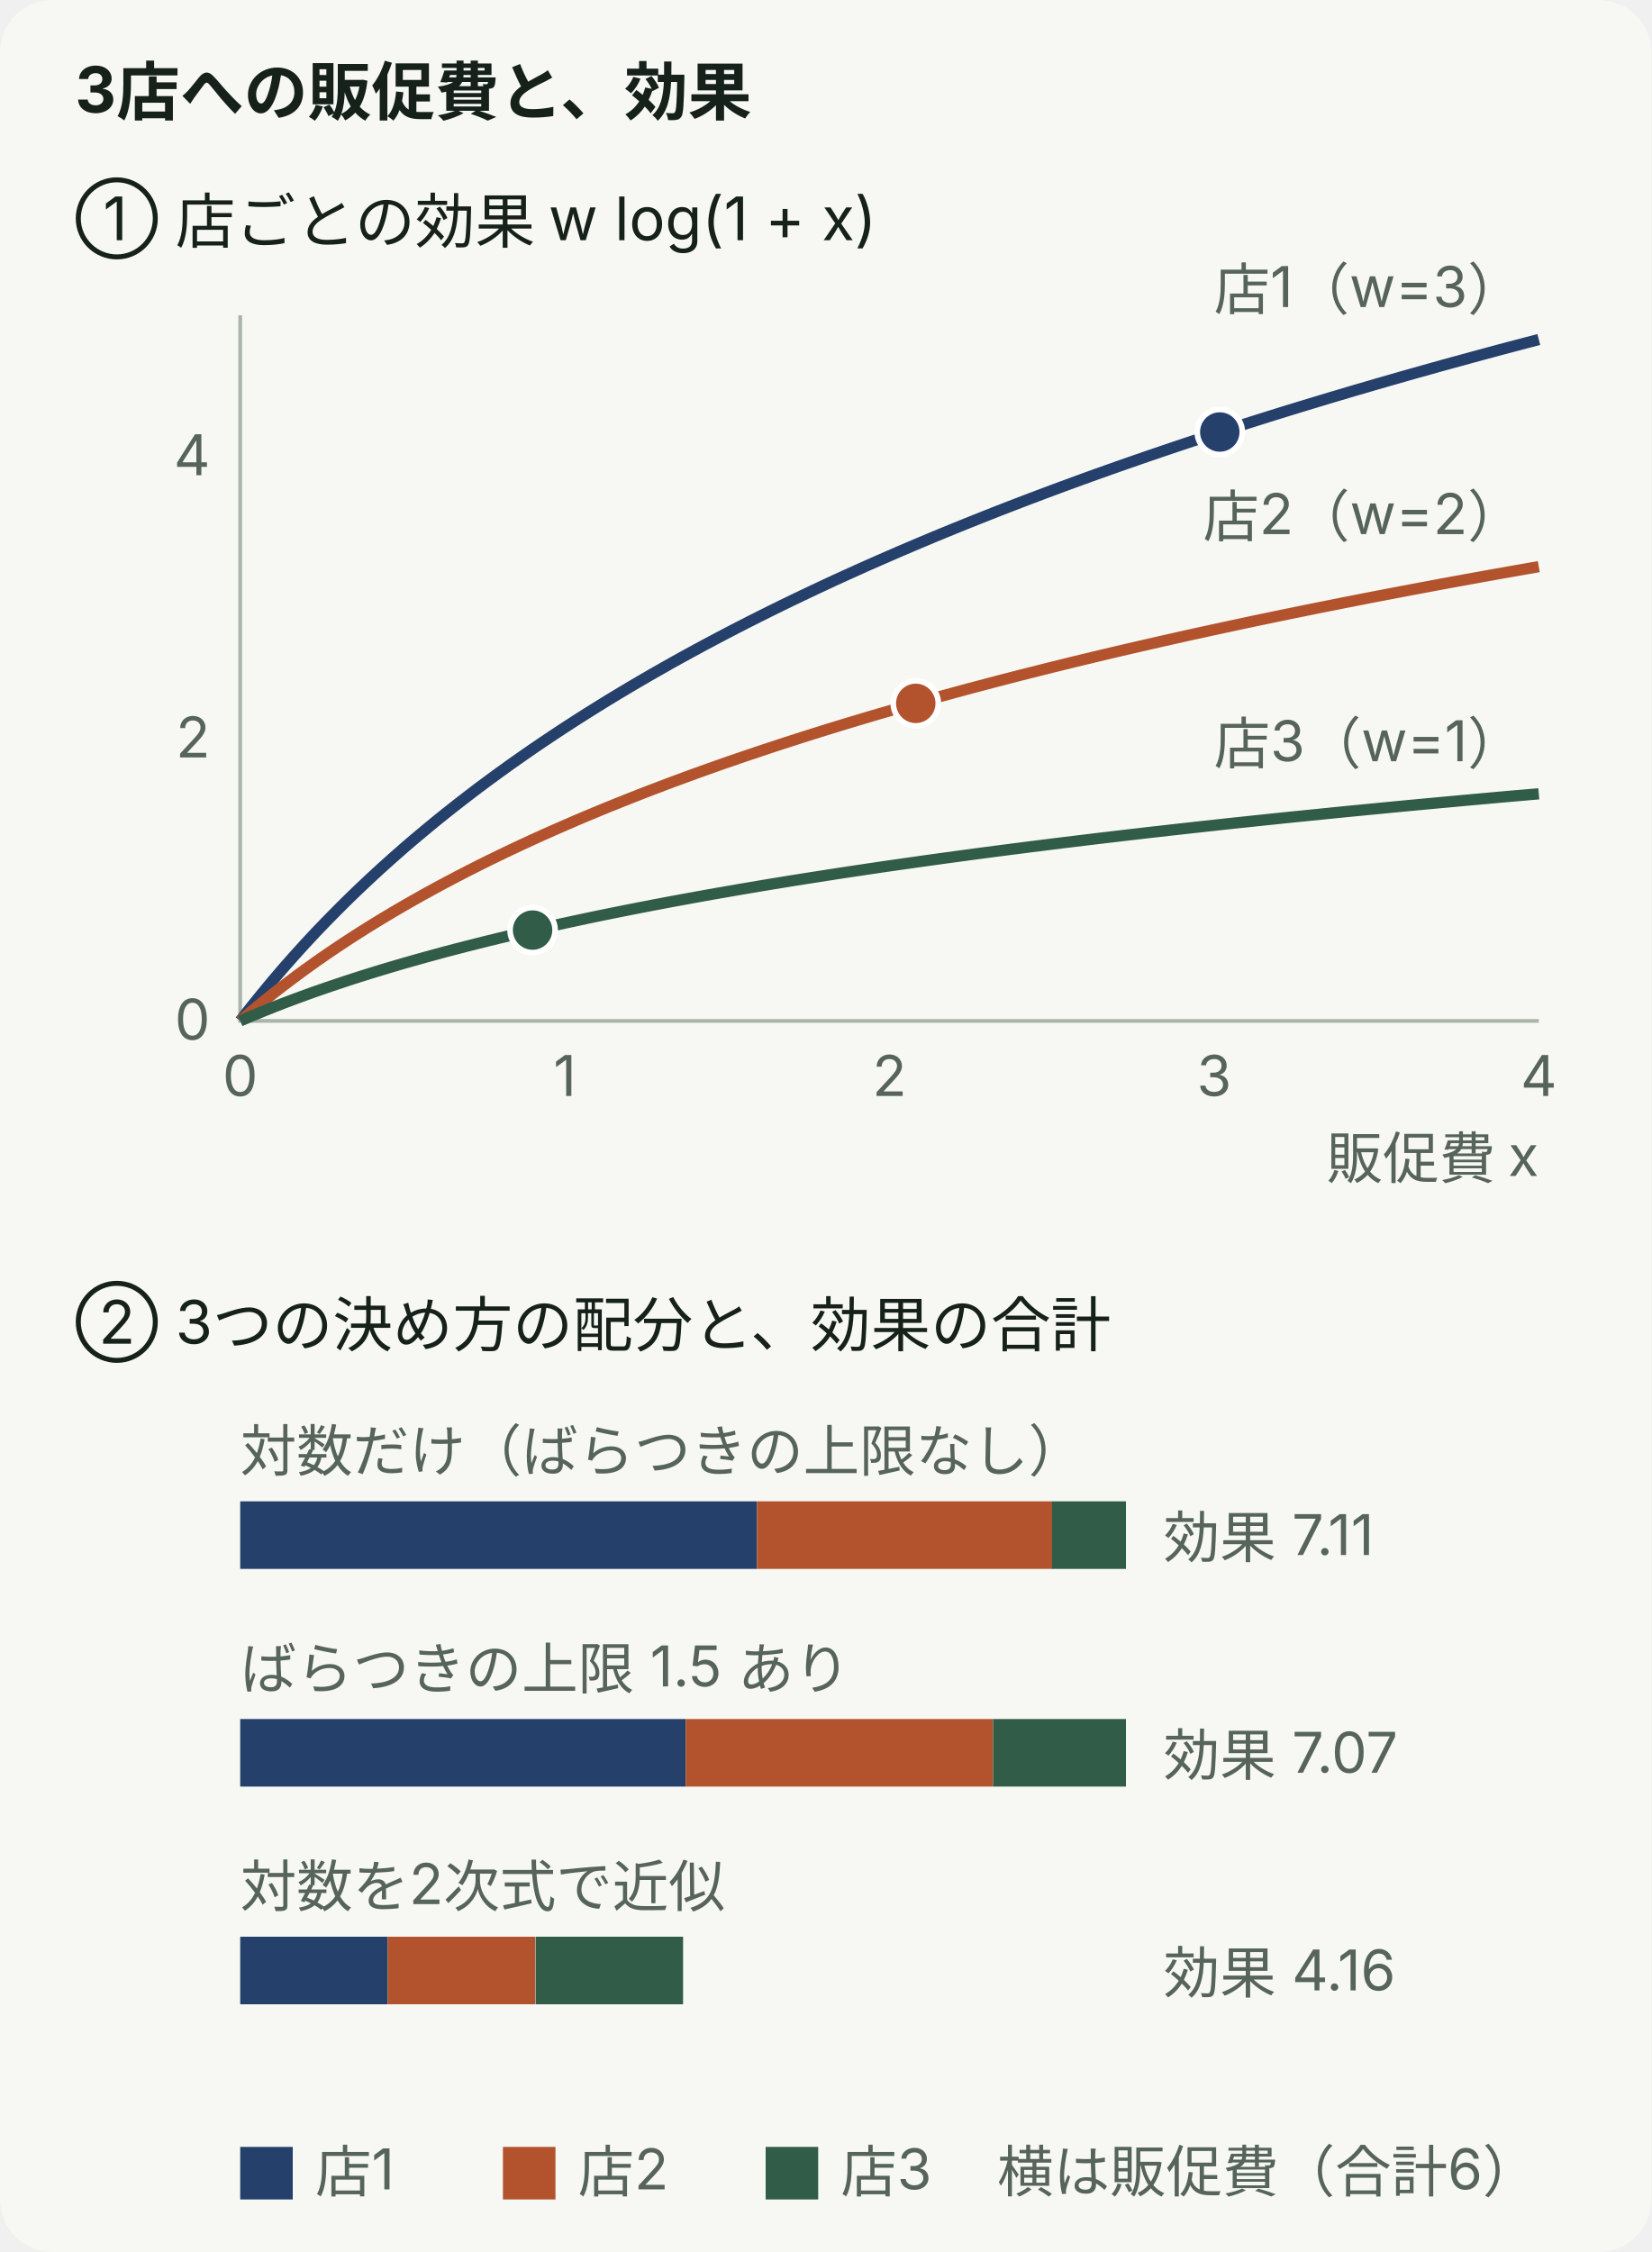
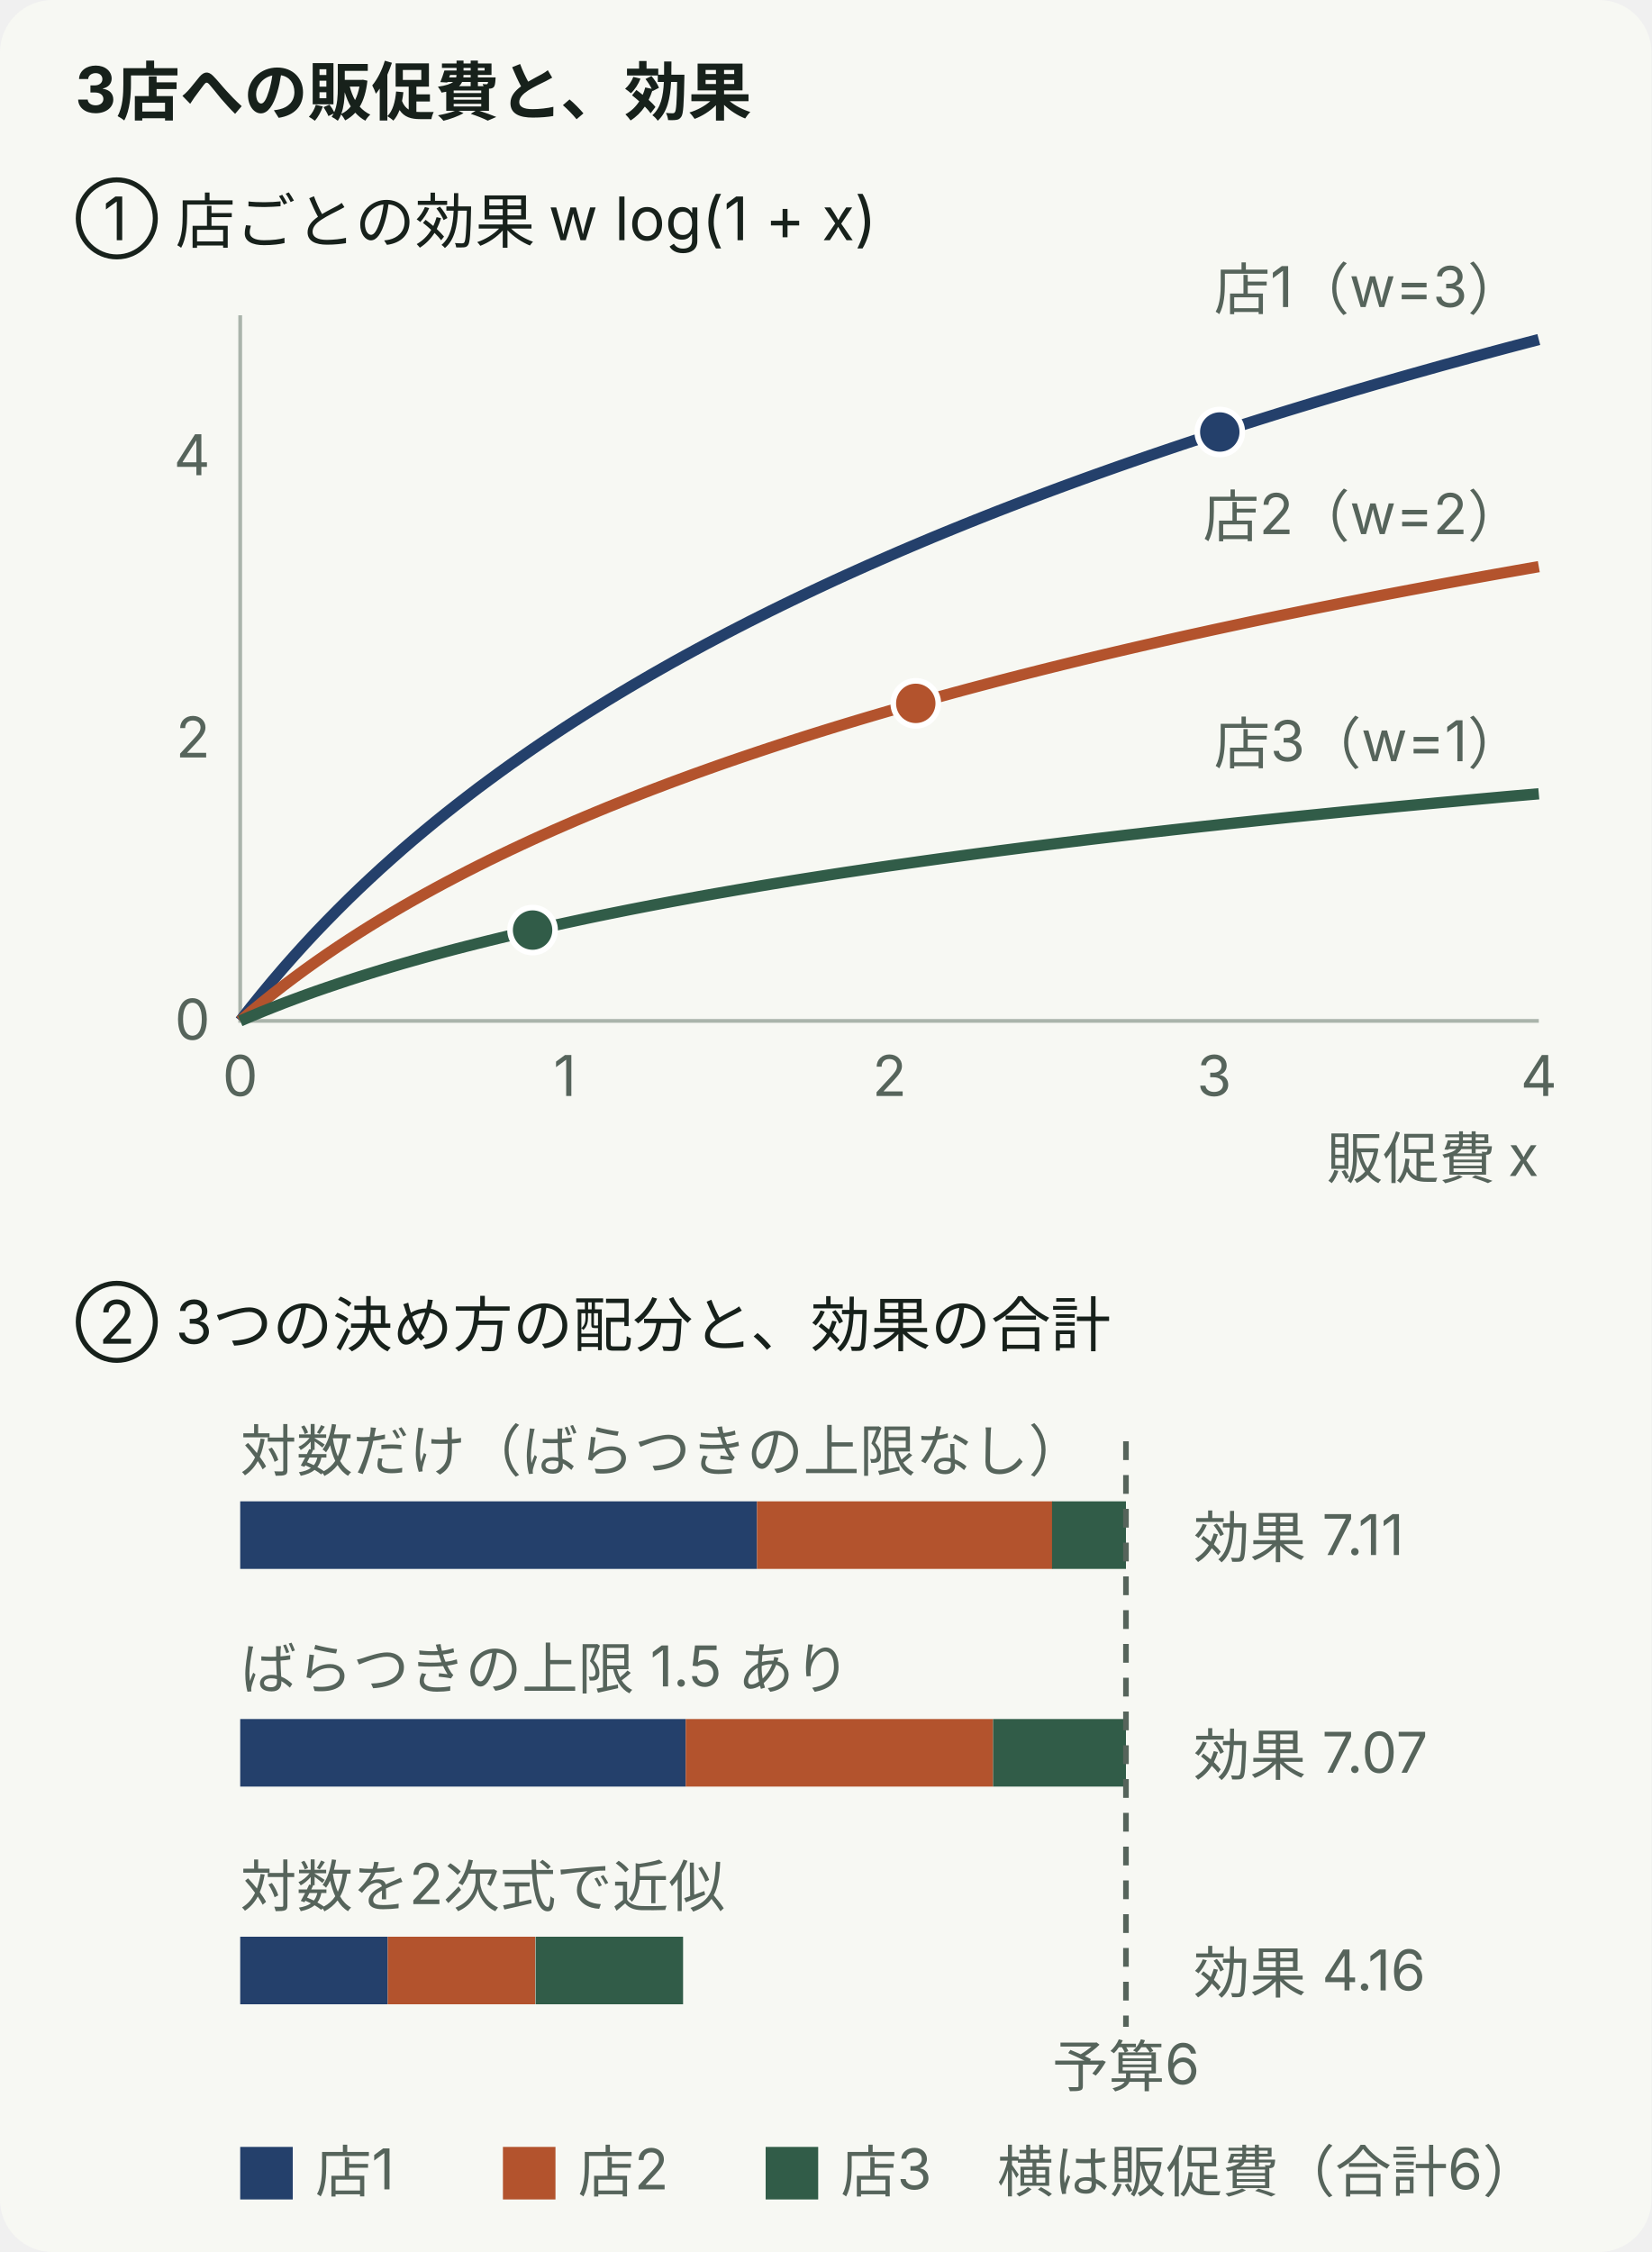
<svg xmlns="http://www.w3.org/2000/svg" width="440" height="600" viewBox="0 0 440 600" role="img" aria-labelledby="figure-title figure-description">
  <style>text{font-family:system-ui,-apple-system,'Segoe UI',sans-serif;font-size:16px;fill:#17211b}.title{font-size:17px;font-weight:700}.tick{font-size:15px;fill:#56645b}.note{fill:#315c48}</style>
  <rect width="440" height="600" rx="14" fill="#f7f8f3" />
  <text x="20" y="30" class="title">3店への販促費と、効果</text>
  <text x="20.0" y="64.0">① 店ごとの効果 w log(1 + x)</text>
  <path d="M64 84V272H410" fill="none" stroke="#aab4ab" />
  <text x="56.0" y="277.0" class="tick" text-anchor="end">0</text>
  <text x="56.0" y="201.8" class="tick" text-anchor="end">2</text>
  <text x="56.0" y="126.6" class="tick" text-anchor="end">4</text>
  <text x="64.0" y="292.0" class="tick" text-anchor="middle">0</text>
  <text x="150.5" y="292.0" class="tick" text-anchor="middle">1</text>
  <text x="237.0" y="292.0" class="tick" text-anchor="middle">2</text>
  <text x="323.5" y="292.0" class="tick" text-anchor="middle">3</text>
  <text x="410.0" y="292.0" class="tick" text-anchor="middle">4</text>
  <polyline points="64.00,272.00 66.88,268.30 69.77,264.72 72.65,261.25 75.53,257.88 78.42,254.61 81.30,251.43 84.18,248.34 87.07,245.34 89.95,242.41 92.83,239.55 95.72,236.76 98.60,234.05 101.48,231.39 104.37,228.80 107.25,226.26 110.13,223.78 113.02,221.36 115.90,218.98 118.78,216.66 121.67,214.38 124.55,212.15 127.43,209.95 130.32,207.81 133.20,205.70 136.08,203.63 138.97,201.60 141.85,199.60 144.73,197.64 147.62,195.71 150.50,193.81 153.38,191.95 156.27,190.11 159.15,188.31 162.03,186.53 164.92,184.78 167.80,183.06 170.68,181.37 173.57,179.69 176.45,178.05 179.33,176.42 182.22,174.82 185.10,173.25 187.98,171.69 190.87,170.16 193.75,168.64 196.63,167.15 199.52,165.67 202.40,164.22 205.28,162.78 208.17,161.36 211.05,159.96 213.93,158.58 216.82,157.21 219.70,155.86 222.58,154.52 225.47,153.20 228.35,151.90 231.23,150.61 234.12,149.34 237.00,148.08 239.88,146.83 242.77,145.60 245.65,144.38 248.53,143.17 251.42,141.98 254.30,140.80 257.18,139.63 260.07,138.47 262.95,137.33 265.83,136.19 268.72,135.07 271.60,133.96 274.48,132.86 277.37,131.77 280.25,130.69 283.13,129.62 286.02,128.56 288.90,127.51 291.78,126.47 294.67,125.44 297.55,124.42 300.43,123.41 303.32,122.41 306.20,121.41 309.08,120.43 311.97,119.45 314.85,118.48 317.73,117.52 320.62,116.57 323.50,115.63 326.38,114.69 329.27,113.76 332.15,112.84 335.03,111.93 337.92,111.02 340.80,110.12 343.68,109.23 346.57,108.35 349.45,107.47 352.33,106.60 355.22,105.73 358.10,104.88 360.98,104.02 363.87,103.18 366.75,102.34 369.63,101.51 372.52,100.68 375.40,99.86 378.28,99.05 381.17,98.24 384.05,97.43 386.93,96.64 389.82,95.85 392.70,95.06 395.58,94.28 398.47,93.50 401.35,92.73 404.23,91.97 407.12,91.21 410.00,90.46" fill="none" stroke="#24406b" stroke-width="3" stroke-linejoin="round" />
  <circle cx="325.0" cy="115.1" r="6" fill="#24406b" stroke="#ffffff" stroke-width="1.5" />
  <text x="406.0" y="82.5" class="tick" text-anchor="end">店1（w=3）</text>
  <polyline points="64.00,272.00 66.88,269.53 69.77,267.15 72.65,264.83 75.53,262.59 78.42,260.41 81.30,258.29 84.18,256.23 87.07,254.22 89.95,252.27 92.83,250.37 95.72,248.51 98.60,246.70 101.48,244.93 104.37,243.20 107.25,241.51 110.13,239.86 113.02,238.24 115.90,236.66 118.78,235.11 121.67,233.59 124.55,232.10 127.43,230.64 130.32,229.20 133.20,227.80 136.08,226.42 138.97,225.06 141.85,223.73 144.73,222.42 147.62,221.14 150.50,219.88 153.38,218.63 156.27,217.41 159.15,216.21 162.03,215.02 164.92,213.86 167.80,212.71 170.68,211.58 173.57,210.46 176.45,209.37 179.33,208.28 182.22,207.22 185.10,206.16 187.98,205.13 190.87,204.10 193.75,203.09 196.63,202.10 199.52,201.12 202.40,200.15 205.28,199.19 208.17,198.24 211.05,197.31 213.93,196.38 216.82,195.47 219.70,194.57 222.58,193.68 225.47,192.80 228.35,191.93 231.23,191.07 234.12,190.22 237.00,189.38 239.88,188.55 242.77,187.73 245.65,186.92 248.53,186.11 251.42,185.32 254.30,184.53 257.18,183.75 260.07,182.98 262.95,182.22 265.83,181.46 268.72,180.71 271.60,179.97 274.48,179.24 277.37,178.51 280.25,177.79 283.13,177.08 286.02,176.37 288.90,175.67 291.78,174.98 294.67,174.29 297.55,173.61 300.43,172.94 303.32,172.27 306.20,171.61 309.08,170.95 311.97,170.30 314.85,169.65 317.73,169.01 320.62,168.38 323.50,167.75 326.38,167.13 329.27,166.51 332.15,165.89 335.03,165.28 337.92,164.68 340.80,164.08 343.68,163.49 346.57,162.90 349.45,162.31 352.33,161.73 355.22,161.16 358.10,160.58 360.98,160.02 363.87,159.45 366.75,158.89 369.63,158.34 372.52,157.79 375.40,157.24 378.28,156.70 381.17,156.16 384.05,155.62 386.93,155.09 389.82,154.56 392.70,154.04 395.58,153.52 398.47,153.00 401.35,152.49 404.23,151.98 407.12,151.47 410.00,150.97" fill="none" stroke="#b3532d" stroke-width="3" stroke-linejoin="round" />
  <circle cx="244.0" cy="187.4" r="6" fill="#b3532d" stroke="#ffffff" stroke-width="1.5" />
  <text x="406.0" y="143.0" class="tick" text-anchor="end">店2（w=2）</text>
  <polyline points="64.00,272.00 66.88,270.77 69.77,269.57 72.65,268.42 75.53,267.29 78.42,266.20 81.30,265.14 84.18,264.11 87.07,263.11 89.95,262.14 92.83,261.18 95.72,260.25 98.60,259.35 101.48,258.46 104.37,257.60 107.25,256.75 110.13,255.93 113.02,255.12 115.90,254.33 118.78,253.55 121.67,252.79 124.55,252.05 127.43,251.32 130.32,250.60 133.20,249.90 136.08,249.21 138.97,248.53 141.85,247.87 144.73,247.21 147.62,246.57 150.50,245.94 153.38,245.32 156.27,244.70 159.15,244.10 162.03,243.51 164.92,242.93 167.80,242.35 170.68,241.79 173.57,241.23 176.45,240.68 179.33,240.14 182.22,239.61 185.10,239.08 187.98,238.56 190.87,238.05 193.75,237.55 196.63,237.05 199.52,236.56 202.40,236.07 205.28,235.59 208.17,235.12 211.05,234.65 213.93,234.19 216.82,233.74 219.70,233.29 222.58,232.84 225.47,232.40 228.35,231.97 231.23,231.54 234.12,231.11 237.00,230.69 239.88,230.28 242.77,229.87 245.65,229.46 248.53,229.06 251.42,228.66 254.30,228.27 257.18,227.88 260.07,227.49 262.95,227.11 265.83,226.73 268.72,226.36 271.60,225.99 274.48,225.62 277.37,225.26 280.25,224.90 283.13,224.54 286.02,224.19 288.90,223.84 291.78,223.49 294.67,223.15 297.55,222.81 300.43,222.47 303.32,222.14 306.20,221.80 309.08,221.48 311.97,221.15 314.85,220.83 317.73,220.51 320.62,220.19 323.50,219.88 326.38,219.56 329.27,219.25 332.15,218.95 335.03,218.64 337.92,218.34 340.80,218.04 343.68,217.74 346.57,217.45 349.45,217.16 352.33,216.87 355.22,216.58 358.10,216.29 360.98,216.01 363.87,215.73 366.75,215.45 369.63,215.17 372.52,214.89 375.40,214.62 378.28,214.35 381.17,214.08 384.05,213.81 386.93,213.55 389.82,213.28 392.70,213.02 395.58,212.76 398.47,212.50 401.35,212.24 404.23,211.99 407.12,211.74 410.00,211.49" fill="none" stroke="#315c48" stroke-width="3" stroke-linejoin="round" />
  <circle cx="141.9" cy="247.8" r="6" fill="#315c48" stroke="#ffffff" stroke-width="1.5" />
  <text x="406.0" y="203.5" class="tick" text-anchor="end">店3（w=1）</text>
  <text x="410.0" y="314.0" class="tick" text-anchor="end">販促費 x</text>
  <text x="20.0" y="358.0">② 3つの決め方の配分と、効果の合計</text>
  <text x="64.0" y="392.0" class="tick">対数だけ（ばらつきの上限なし）</text>
  <rect x="64.0" y="400.0" width="137.7" height="18" fill="#24406b" />
  <rect x="201.7" y="400.0" width="78.7" height="18" fill="#b3532d" />
  <rect x="280.3" y="400.0" width="19.7" height="18" fill="#315c48" />
-   <text x="310.0" y="415.0" class="tick">効果 7.11</text>
+   <text x="318.0" y="415.0" class="tick">効果 7.11</text>
  <text x="64.0" y="450.0" class="tick">ばらつきの上限 1.5 あり</text>
  <rect x="64.0" y="458.0" width="118.7" height="18" fill="#24406b" />
  <rect x="182.7" y="458.0" width="81.9" height="18" fill="#b3532d" />
  <rect x="264.6" y="458.0" width="35.4" height="18" fill="#315c48" />
-   <text x="310.0" y="473.0" class="tick">効果 7.07</text>
+   <text x="318.0" y="473.0" class="tick">効果 7.07</text>
  <text x="64.0" y="508.0" class="tick">対数を2次式で近似</text>
  <rect x="64.0" y="516.0" width="39.3" height="18" fill="#24406b" />
  <rect x="103.3" y="516.0" width="39.3" height="18" fill="#b3532d" />
  <rect x="142.7" y="516.0" width="39.3" height="18" fill="#315c48" />
-   <text x="310.0" y="531.0" class="tick">効果 4.16</text>
+   <text x="318.0" y="531.0" class="tick">効果 4.16</text>
+   <path d="M300.0 384V540" stroke="#56645b" stroke-width="1.5" stroke-dasharray="5 4" />
+   <text x="300.0" y="556.0" class="tick" text-anchor="middle">予算6</text>
  <rect x="64" y="572" width="14" height="14" fill="#24406b" />
  <text x="84.0" y="584.0" class="tick">店1</text>
  <rect x="134" y="572" width="14" height="14" fill="#b3532d" />
  <text x="154.0" y="584.0" class="tick">店2</text>
  <rect x="204" y="572" width="14" height="14" fill="#315c48" />
  <text x="224.0" y="584.0" class="tick">店3</text>
  <text x="410.0" y="584.0" class="tick" text-anchor="end">横は販促費（合計6）</text>
</svg>
